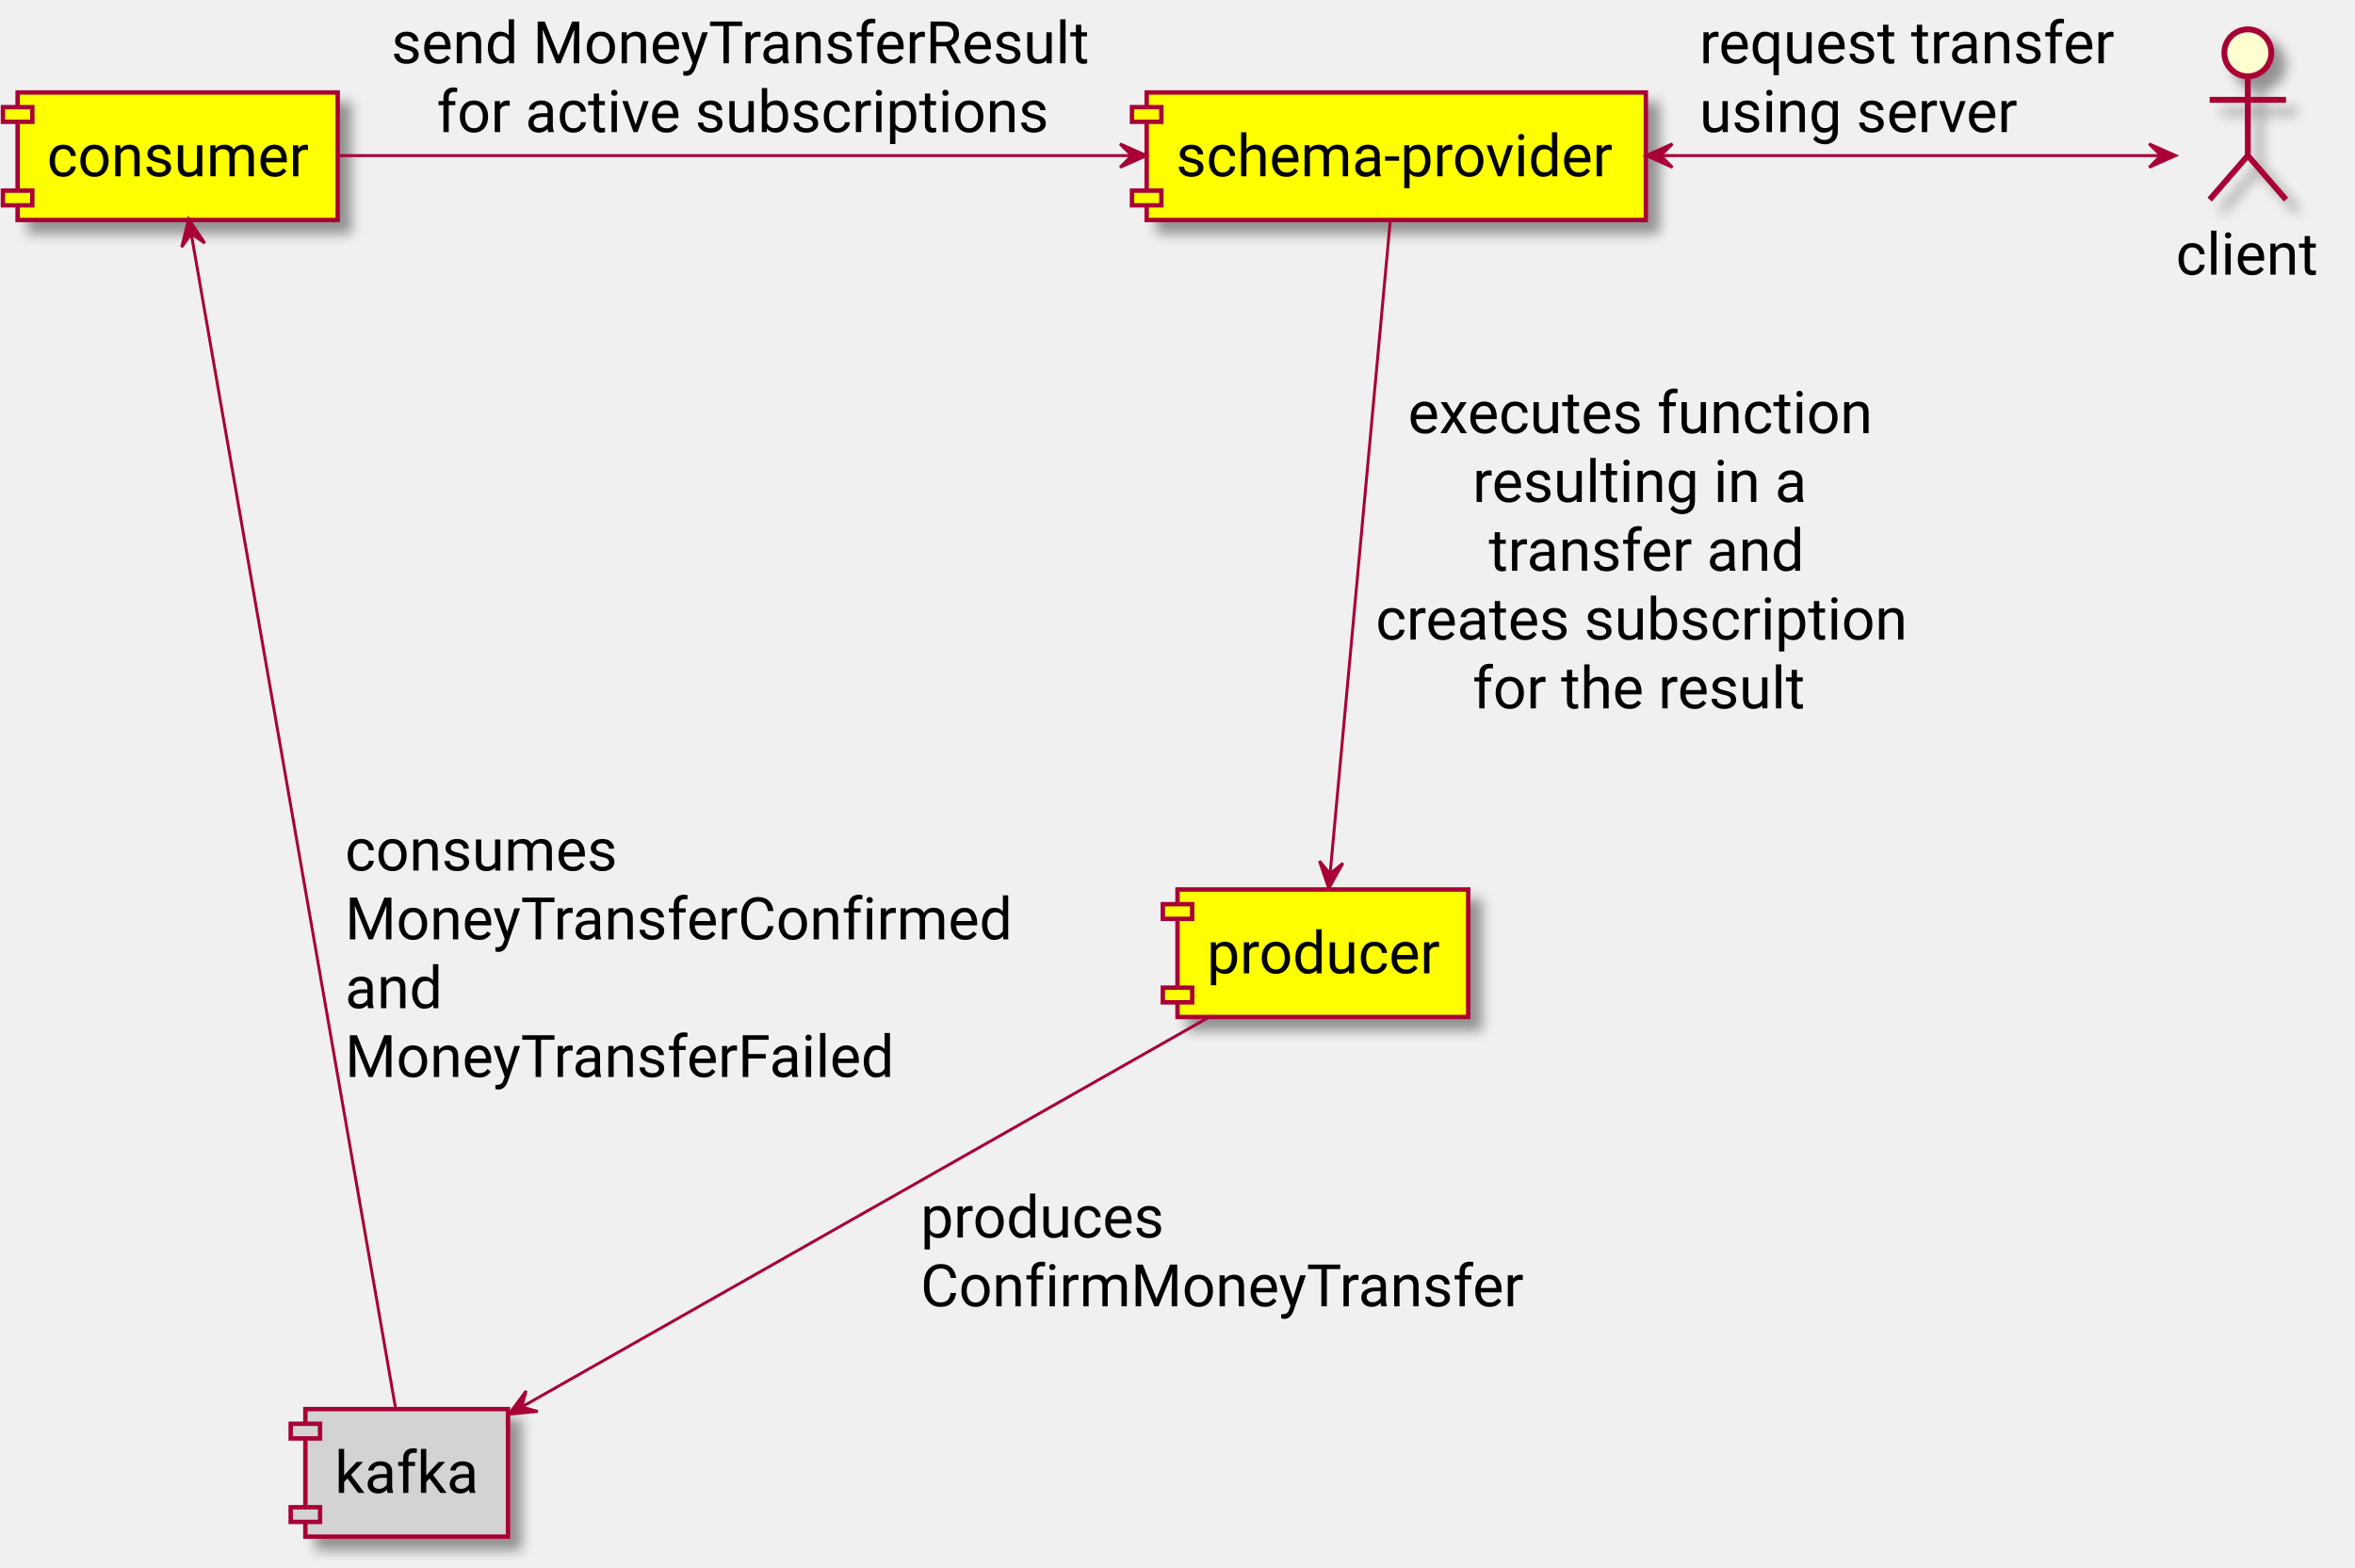
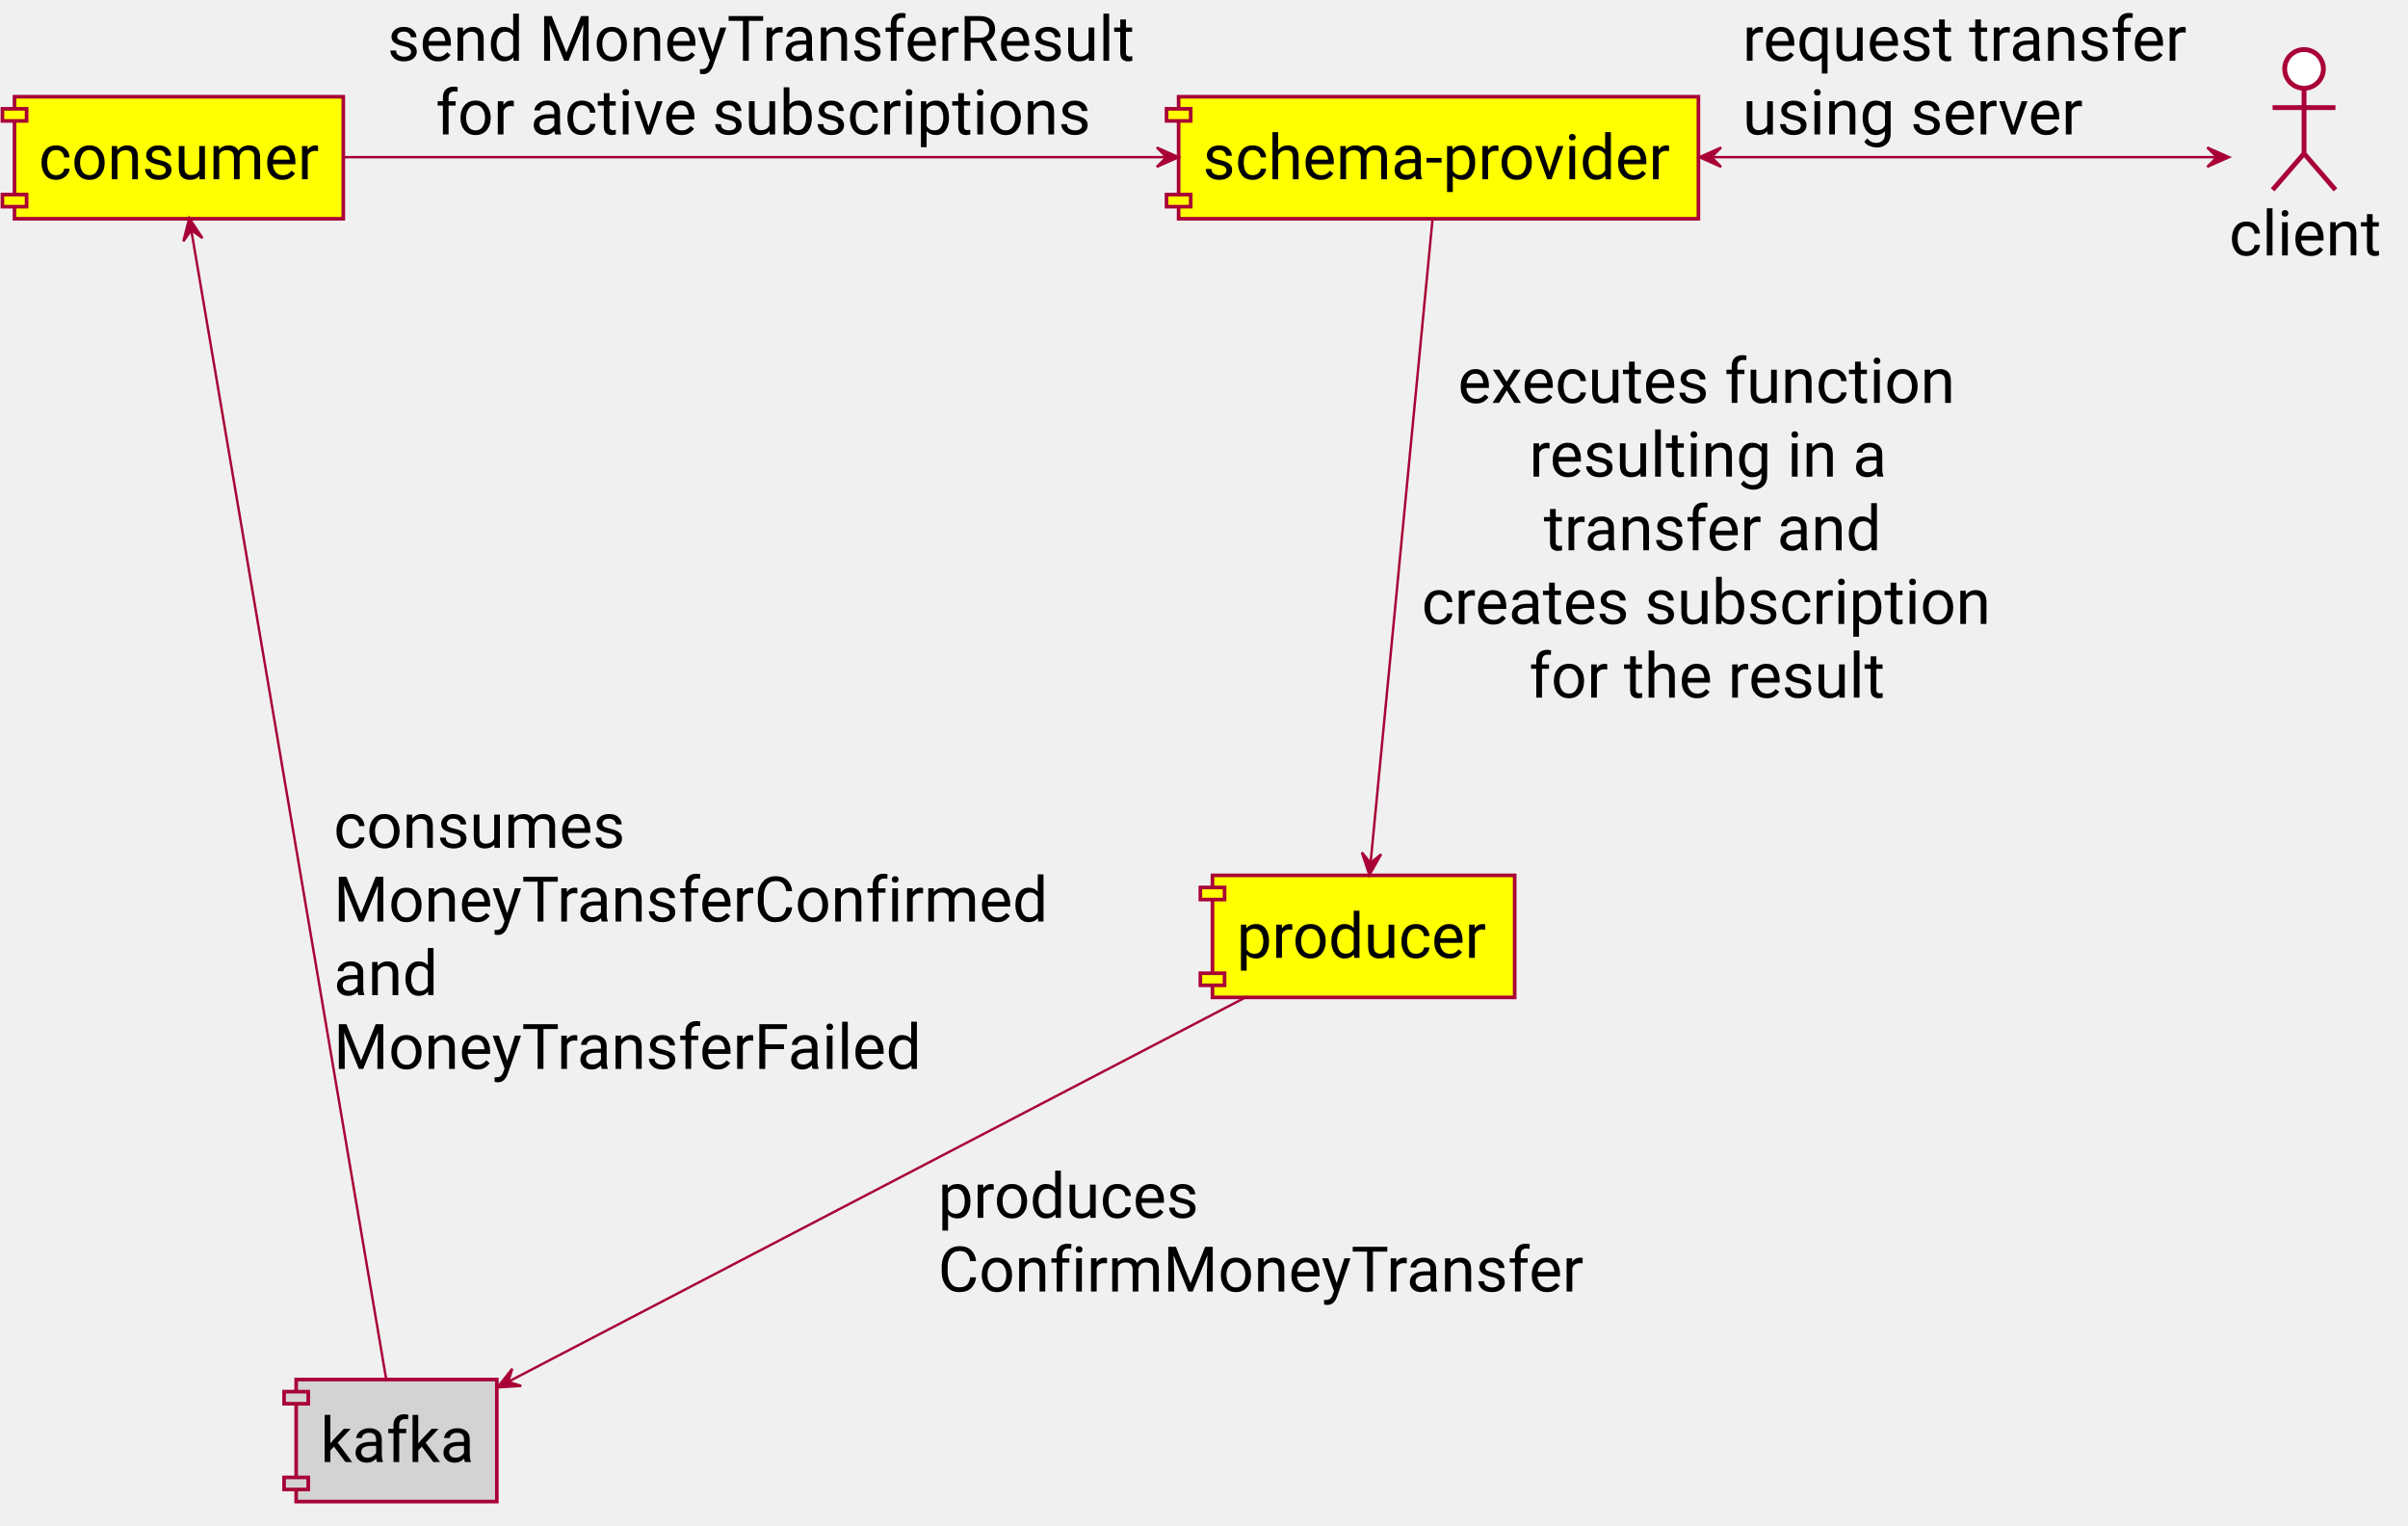
- <svg xmlns="http://www.w3.org/2000/svg" contentScriptType="application/ecmascript" contentStyleType="text/css" height="1068px" preserveAspectRatio="none" style="width:1604px;height:1068px;" version="1.1" viewBox="0 0 1604 1068" width="1604px" zoomAndPan="magnify">
-   <defs>
-     <filter height="300%" id="f1unvmztkxzbk3" width="300%" x="-1" y="-1">
-       <feGaussianBlur result="blurOut" stdDeviation="4.0" />
-       <feColorMatrix in="blurOut" result="blurOut2" type="matrix" values="0 0 0 0 0 0 0 0 0 0 0 0 0 0 0 0 0 0 .4 0" />
-       <feOffset dx="8.0" dy="8.0" in="blurOut2" result="blurOut3" />
-       <feBlend in="SourceGraphic" in2="blurOut3" mode="normal" />
-     </filter>
-   </defs>
+ <svg xmlns="http://www.w3.org/2000/svg" contentScriptType="application/ecmascript" contentStyleType="text/css" height="1262px" preserveAspectRatio="none" style="width:1992px;height:1262px;" version="1.1" viewBox="0 0 1992 1262" width="1992px" zoomAndPan="magnify">
+   <defs />
  <g>
-     <rect fill="#FFFF00" filter="url(#f1unvmztkxzbk3)" height="86.875" style="stroke: #A80036; stroke-width: 3.0;" width="198" x="802" y="606" />
-     <rect fill="#FFFF00" height="10" style="stroke: #A80036; stroke-width: 3.0;" width="20" x="792" y="616" />
-     <rect fill="#FFFF00" height="10" style="stroke: #A80036; stroke-width: 3.0;" width="20" x="792" y="672.875" />
-     <text fill="#000000" font-family="Roboto" font-size="40" lengthAdjust="spacingAndGlyphs" textLength="158" x="822" y="663.109">producer</text>
-     <rect fill="#FFFF00" filter="url(#f1unvmztkxzbk3)" height="86.875" style="stroke: #A80036; stroke-width: 3.0;" width="218" x="12" y="63" />
-     <rect fill="#FFFF00" height="10" style="stroke: #A80036; stroke-width: 3.0;" width="20" x="2" y="73" />
-     <rect fill="#FFFF00" height="10" style="stroke: #A80036; stroke-width: 3.0;" width="20" x="2" y="129.875" />
-     <text fill="#000000" font-family="Roboto" font-size="40" lengthAdjust="spacingAndGlyphs" textLength="178" x="32" y="120.109">consumer</text>
-     <rect fill="#D3D3D3" filter="url(#f1unvmztkxzbk3)" height="86.875" style="stroke: #A80036; stroke-width: 3.0;" width="138" x="208" y="960" />
-     <rect fill="#D3D3D3" height="10" style="stroke: #A80036; stroke-width: 3.0;" width="20" x="198" y="970" />
-     <rect fill="#D3D3D3" height="10" style="stroke: #A80036; stroke-width: 3.0;" width="20" x="198" y="1026.875" />
-     <text fill="#000000" font-family="Roboto" font-size="40" lengthAdjust="spacingAndGlyphs" textLength="98" x="228" y="1017.109">kafka</text>
-     <ellipse cx="1531" cy="36" fill="#FEFECE" filter="url(#f1unvmztkxzbk3)" rx="16" ry="16" style="stroke: #A80036; stroke-width: 4.0;" />
-     <path d="M1531,52 L1531,106 M1505,68 L1557,68 M1531,106 L1505,136 M1531,106 L1557,136 " fill="none" filter="url(#f1unvmztkxzbk3)" style="stroke: #A80036; stroke-width: 4.0;" />
-     <text fill="#000000" font-family="Roboto" font-size="40" lengthAdjust="spacingAndGlyphs" textLength="98" x="1482" y="187.109">client</text>
-     <rect fill="#FFFF00" filter="url(#f1unvmztkxzbk3)" height="86.875" style="stroke: #A80036; stroke-width: 3.0;" width="340" x="781" y="63" />
-     <rect fill="#FFFF00" height="10" style="stroke: #A80036; stroke-width: 3.0;" width="20" x="771" y="73" />
-     <rect fill="#FFFF00" height="10" style="stroke: #A80036; stroke-width: 3.0;" width="20" x="771" y="129.875" />
-     <text fill="#000000" font-family="Roboto" font-size="40" lengthAdjust="spacingAndGlyphs" textLength="300" x="801" y="120.109">schema-provider</text>
-     <path d="M1131.295,106 C1247.817,106 1392.055,106 1471.5,106 " fill="none" id="sp-cl" style="stroke: #A80036; stroke-width: 2.0;" />
-     <polygon fill="#A80036" points="1481.801,106,1463.801,98,1471.801,106,1463.801,114,1481.801,106" style="stroke: #A80036; stroke-width: 2.0;" />
-     <polygon fill="#A80036" points="1121.1,106,1139.1,114,1131.1,106,1139.1,98,1121.1,106" style="stroke: #A80036; stroke-width: 2.0;" />
-     <text fill="#000000" font-family="Roboto" font-size="40" lengthAdjust="spacingAndGlyphs" textLength="288" x="1157.5" y="43.109">request transfer</text>
-     <text fill="#000000" font-family="Roboto" font-size="40" lengthAdjust="spacingAndGlyphs" textLength="218" x="1157.5" y="89.984">using server</text>
-     <path d="M946.993,149.518 C937.923,248.013 915.845,487.782 905.945,595.293 " fill="none" id="sp-&gt;p" style="stroke: #A80036; stroke-width: 2.0;" />
-     <polygon fill="#A80036" points="905.026,605.275,914.643,588.084,905.943,595.317,898.711,586.617,905.026,605.275" style="stroke: #A80036; stroke-width: 2.0;" />
-     <text fill="#000000" font-family="Roboto" font-size="40" lengthAdjust="spacingAndGlyphs" textLength="318" x="959" y="295.109">executes function</text>
-     <text fill="#000000" font-family="Roboto" font-size="40" lengthAdjust="spacingAndGlyphs" textLength="230" x="1003" y="341.984">resulting in a</text>
-     <text fill="#000000" font-family="Roboto" font-size="40" lengthAdjust="spacingAndGlyphs" textLength="218" x="1014" y="388.859">transfer and</text>
-     <text fill="#000000" font-family="Roboto" font-size="40" lengthAdjust="spacingAndGlyphs" textLength="362" x="937" y="435.734">creates subscription</text>
-     <text fill="#000000" font-family="Roboto" font-size="40" lengthAdjust="spacingAndGlyphs" textLength="230" x="1003" y="482.609">for the result</text>
-     <path d="M230.362,106 C367.767,106 605.483,106 770.126,106 " fill="none" id="c-&gt;sp" style="stroke: #A80036; stroke-width: 2.0;" />
-     <polygon fill="#A80036" points="780.864,106,762.864,98,770.864,106,762.864,114,780.864,106" style="stroke: #A80036; stroke-width: 2.0;" />
-     <text fill="#000000" font-family="Roboto" font-size="40" lengthAdjust="spacingAndGlyphs" textLength="478" x="266.5" y="43.109">send MoneyTransferResult</text>
-     <text fill="#000000" font-family="Roboto" font-size="40" lengthAdjust="spacingAndGlyphs" textLength="416" x="297.5" y="89.984">for active subscriptions</text>
-     <path d="M825.109,692.053 C706.086,759.576 476.661,889.731 355.841,958.273 " fill="none" id="p-&gt;kc" style="stroke: #A80036; stroke-width: 2.0;" />
-     <polygon fill="#A80036" points="346.623,963.502,366.227,961.578,355.321,958.568,358.332,947.662,346.623,963.502" style="stroke: #A80036; stroke-width: 2.0;" />
-     <text fill="#000000" font-family="Roboto" font-size="40" lengthAdjust="spacingAndGlyphs" textLength="164" x="627" y="843.109">produces</text>
-     <text fill="#000000" font-family="Roboto" font-size="40" lengthAdjust="spacingAndGlyphs" textLength="414" x="627" y="889.984">ConfirmMoneyTransfer</text>
-     <path d="M130.309,159.527 C158.667,322.585 243.619,811.061 269.46,959.646 " fill="none" id="c&lt;-kc" style="stroke: #A80036; stroke-width: 2.0;" />
-     <polygon fill="#A80036" points="128.524,149.264,123.727,168.369,130.238,159.116,139.49,165.627,128.524,149.264" style="stroke: #A80036; stroke-width: 2.0;" />
-     <text fill="#000000" font-family="Roboto" font-size="40" lengthAdjust="spacingAndGlyphs" textLength="184" x="235" y="593.109">consumes</text>
-     <text fill="#000000" font-family="Roboto" font-size="40" lengthAdjust="spacingAndGlyphs" textLength="458" x="235" y="639.984">MoneyTransferConfirmed</text>
-     <text fill="#000000" font-family="Roboto" font-size="40" lengthAdjust="spacingAndGlyphs" textLength="66" x="235" y="686.859">and</text>
-     <text fill="#000000" font-family="Roboto" font-size="40" lengthAdjust="spacingAndGlyphs" textLength="378" x="235" y="733.734">MoneyTransferFailed</text>
+     <rect fill="#FFFF00" height="100.938" style="stroke: #A80036; stroke-width: 3.0;" width="250" x="1003" y="724" />
+     <rect fill="#FFFF00" height="10" style="stroke: #A80036; stroke-width: 3.0;" width="20" x="993" y="734" />
+     <rect fill="#FFFF00" height="10" style="stroke: #A80036; stroke-width: 3.0;" width="20" x="993" y="804.938" />
+     <text fill="#000000" font-family="Roboto" font-size="52" lengthAdjust="spacingAndGlyphs" textLength="210" x="1023" y="792.242">producer</text>
+     <rect fill="#FFFF00" height="100.938" style="stroke: #A80036; stroke-width: 3.0;" width="272" x="12" y="80" />
+     <rect fill="#FFFF00" height="10" style="stroke: #A80036; stroke-width: 3.0;" width="20" x="2" y="90" />
+     <rect fill="#FFFF00" height="10" style="stroke: #A80036; stroke-width: 3.0;" width="20" x="2" y="160.938" />
+     <text fill="#000000" font-family="Roboto" font-size="52" lengthAdjust="spacingAndGlyphs" textLength="232" x="32" y="148.242">consumer</text>
+     <rect fill="#D3D3D3" height="100.938" style="stroke: #A80036; stroke-width: 3.0;" width="166" x="245" y="1141" />
+     <rect fill="#D3D3D3" height="10" style="stroke: #A80036; stroke-width: 3.0;" width="20" x="235" y="1151" />
+     <rect fill="#D3D3D3" height="10" style="stroke: #A80036; stroke-width: 3.0;" width="20" x="235" y="1221.938" />
+     <text fill="#000000" font-family="Roboto" font-size="52" lengthAdjust="spacingAndGlyphs" textLength="126" x="265" y="1209.242">kafka</text>
+     <ellipse cx="1906" cy="57" fill="#FFFFFF" rx="16" ry="16" style="stroke: #A80036; stroke-width: 4.0;" />
+     <path d="M1906,73 L1906,127 M1880,89 L1932,89 M1906,127 L1880,157 M1906,127 L1932,157 " fill="none" style="stroke: #A80036; stroke-width: 4.0;" />
+     <text fill="#000000" font-family="Roboto" font-size="52" lengthAdjust="spacingAndGlyphs" textLength="124" x="1844" y="211.242">client</text>
+     <rect fill="#FFFF00" height="100.938" style="stroke: #A80036; stroke-width: 3.0;" width="430" x="975" y="80" />
+     <rect fill="#FFFF00" height="10" style="stroke: #A80036; stroke-width: 3.0;" width="20" x="965" y="90" />
+     <rect fill="#FFFF00" height="10" style="stroke: #A80036; stroke-width: 3.0;" width="20" x="965" y="160.938" />
+     <text fill="#000000" font-family="Roboto" font-size="52" lengthAdjust="spacingAndGlyphs" textLength="390" x="995" y="148.242">schema-provider</text>
+     <path d="M1416.455,130 C1560.157,130 1736.703,130 1833.662,130 " fill="none" id="sp-cl" style="stroke: #A80036; stroke-width: 2.0;" />
+     <polygon fill="#A80036" points="1843.939,130,1825.939,122,1833.939,130,1825.939,138,1843.939,130" style="stroke: #A80036; stroke-width: 2.0;" />
+     <polygon fill="#A80036" points="1405.795,130,1423.795,138,1415.795,130,1423.795,122,1405.795,130" style="stroke: #A80036; stroke-width: 2.0;" />
+     <text fill="#000000" font-family="Roboto" font-size="52" lengthAdjust="spacingAndGlyphs" textLength="366" x="1441.5" y="50.242">request transfer</text>
+     <text fill="#000000" font-family="Roboto" font-size="52" lengthAdjust="spacingAndGlyphs" textLength="280" x="1441.5" y="111.18">using server</text>
+     <path d="M1185.135,180.534 C1173.862,297.628 1145.99,587.138 1133.83,713.443 " fill="none" id="sp-&gt;p" style="stroke: #A80036; stroke-width: 2.0;" />
+     <polygon fill="#A80036" points="1132.842,723.701,1142.531,706.551,1133.801,713.747,1126.605,705.017,1132.842,723.701" style="stroke: #A80036; stroke-width: 2.0;" />
+     <text fill="#000000" font-family="Roboto" font-size="52" lengthAdjust="spacingAndGlyphs" textLength="408" x="1206" y="333.242">executes function</text>
+     <text fill="#000000" font-family="Roboto" font-size="52" lengthAdjust="spacingAndGlyphs" textLength="290" x="1265" y="394.18">resulting in a</text>
+     <text fill="#000000" font-family="Roboto" font-size="52" lengthAdjust="spacingAndGlyphs" textLength="278" x="1277" y="455.117">transfer and</text>
+     <text fill="#000000" font-family="Roboto" font-size="52" lengthAdjust="spacingAndGlyphs" textLength="468" x="1176" y="516.055">creates subscription</text>
+     <text fill="#000000" font-family="Roboto" font-size="52" lengthAdjust="spacingAndGlyphs" textLength="290" x="1265" y="576.992">for the result</text>
+     <path d="M284.223,130 C457.008,130 757.361,130 964.544,130 " fill="none" id="c-&gt;sp" style="stroke: #A80036; stroke-width: 2.0;" />
+     <polygon fill="#A80036" points="974.956,130,956.956,122,964.956,130,956.956,138,974.956,130" style="stroke: #A80036; stroke-width: 2.0;" />
+     <text fill="#000000" font-family="Roboto" font-size="52" lengthAdjust="spacingAndGlyphs" textLength="618" x="320.5" y="50.242">send MoneyTransferResult</text>
+     <text fill="#000000" font-family="Roboto" font-size="52" lengthAdjust="spacingAndGlyphs" textLength="538" x="360.5" y="111.18">for active subscriptions</text>
+     <path d="M1031.501,824.3 C876.259,905.22 573.056,1063.264 420.439,1142.816 " fill="none" id="p-&gt;kc" style="stroke: #A80036; stroke-width: 2.0;" />
+     <polygon fill="#A80036" points="411.5,1147.476,431.159,1146.249,420.367,1142.853,423.763,1132.061,411.5,1147.476" style="stroke: #A80036; stroke-width: 2.0;" />
+     <text fill="#000000" font-family="Roboto" font-size="52" lengthAdjust="spacingAndGlyphs" textLength="218" x="776" y="1007.242">produces</text>
+     <text fill="#000000" font-family="Roboto" font-size="52" lengthAdjust="spacingAndGlyphs" textLength="538" x="776" y="1068.18">ConfirmMoneyTransfer</text>
+     <path d="M158.324,190.853 C190.689,381.629 289.779,965.71 319.492,1140.848 " fill="none" id="c&lt;-kc" style="stroke: #A80036; stroke-width: 2.0;" />
+     <polygon fill="#A80036" points="156.561,180.46,151.684,199.545,158.233,190.32,167.458,196.869,156.561,180.46" style="stroke: #A80036; stroke-width: 2.0;" />
+     <text fill="#000000" font-family="Roboto" font-size="52" lengthAdjust="spacingAndGlyphs" textLength="240" x="276" y="701.242">consumes</text>
+     <text fill="#000000" font-family="Roboto" font-size="52" lengthAdjust="spacingAndGlyphs" textLength="596" x="276" y="762.18">MoneyTransferConfirmed</text>
+     <text fill="#000000" font-family="Roboto" font-size="52" lengthAdjust="spacingAndGlyphs" textLength="86" x="276" y="823.117">and</text>
+     <text fill="#000000" font-family="Roboto" font-size="52" lengthAdjust="spacingAndGlyphs" textLength="490" x="276" y="884.055">MoneyTransferFailed</text>
  </g>
</svg>
